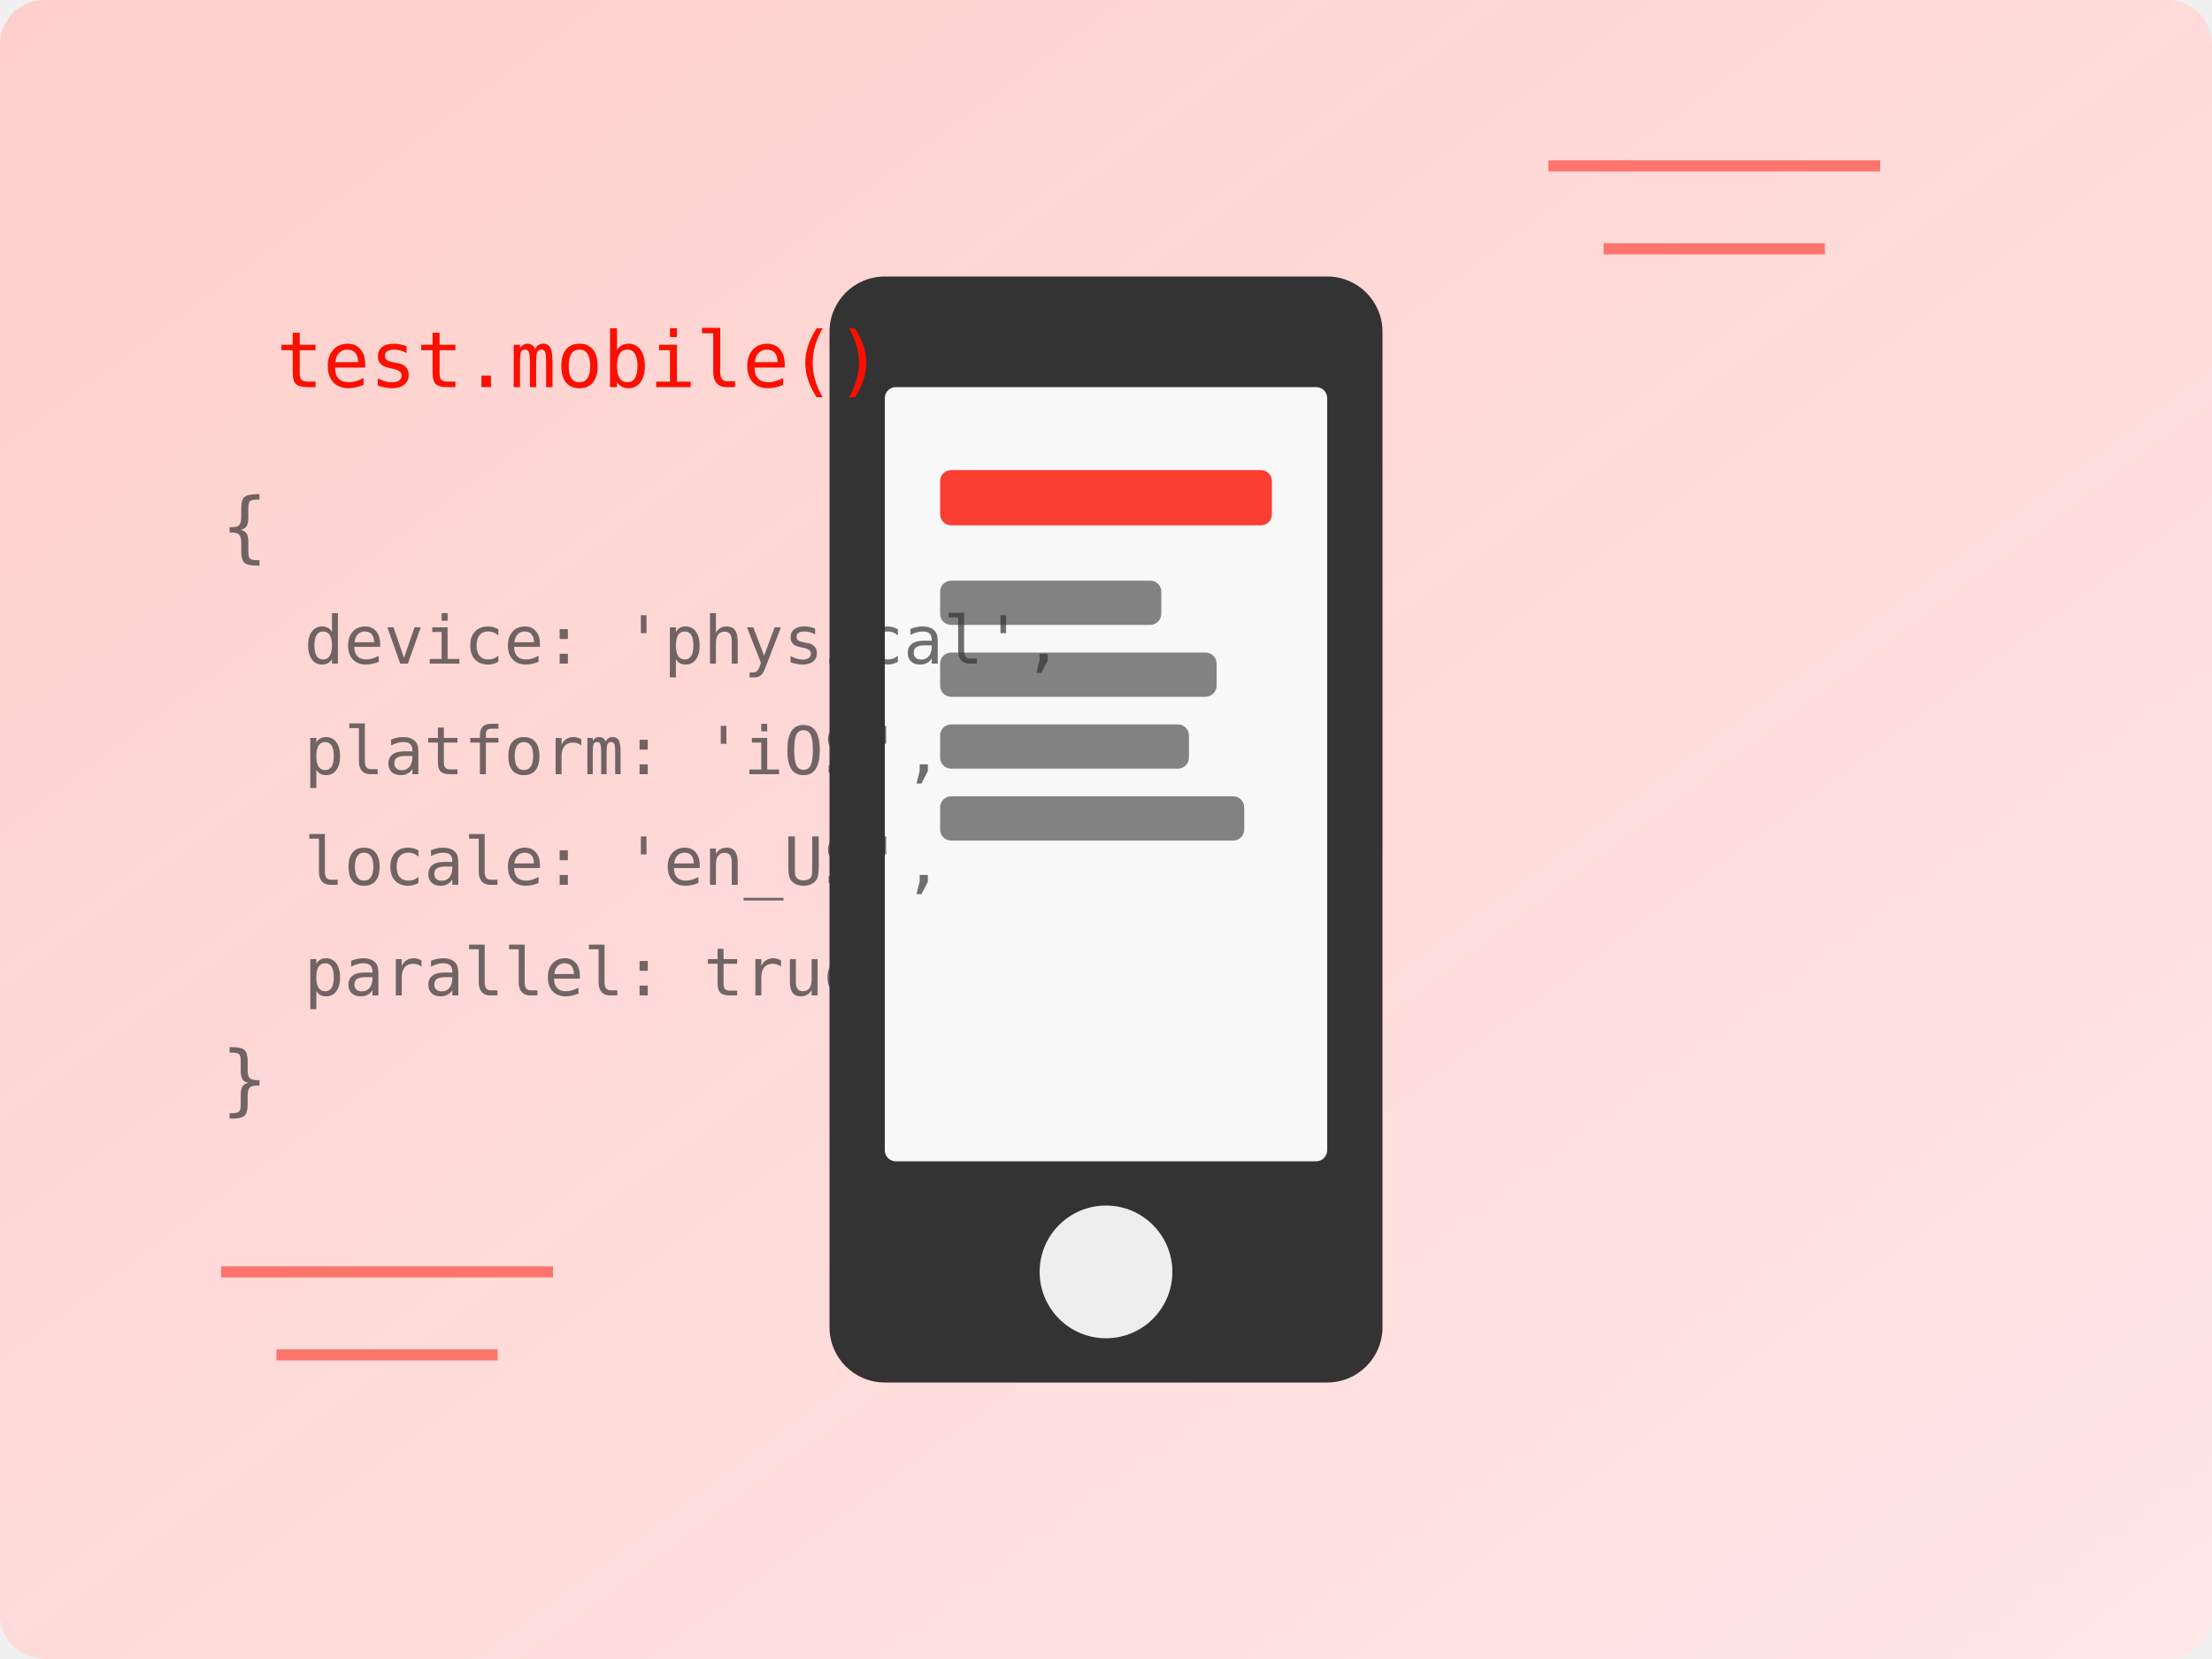
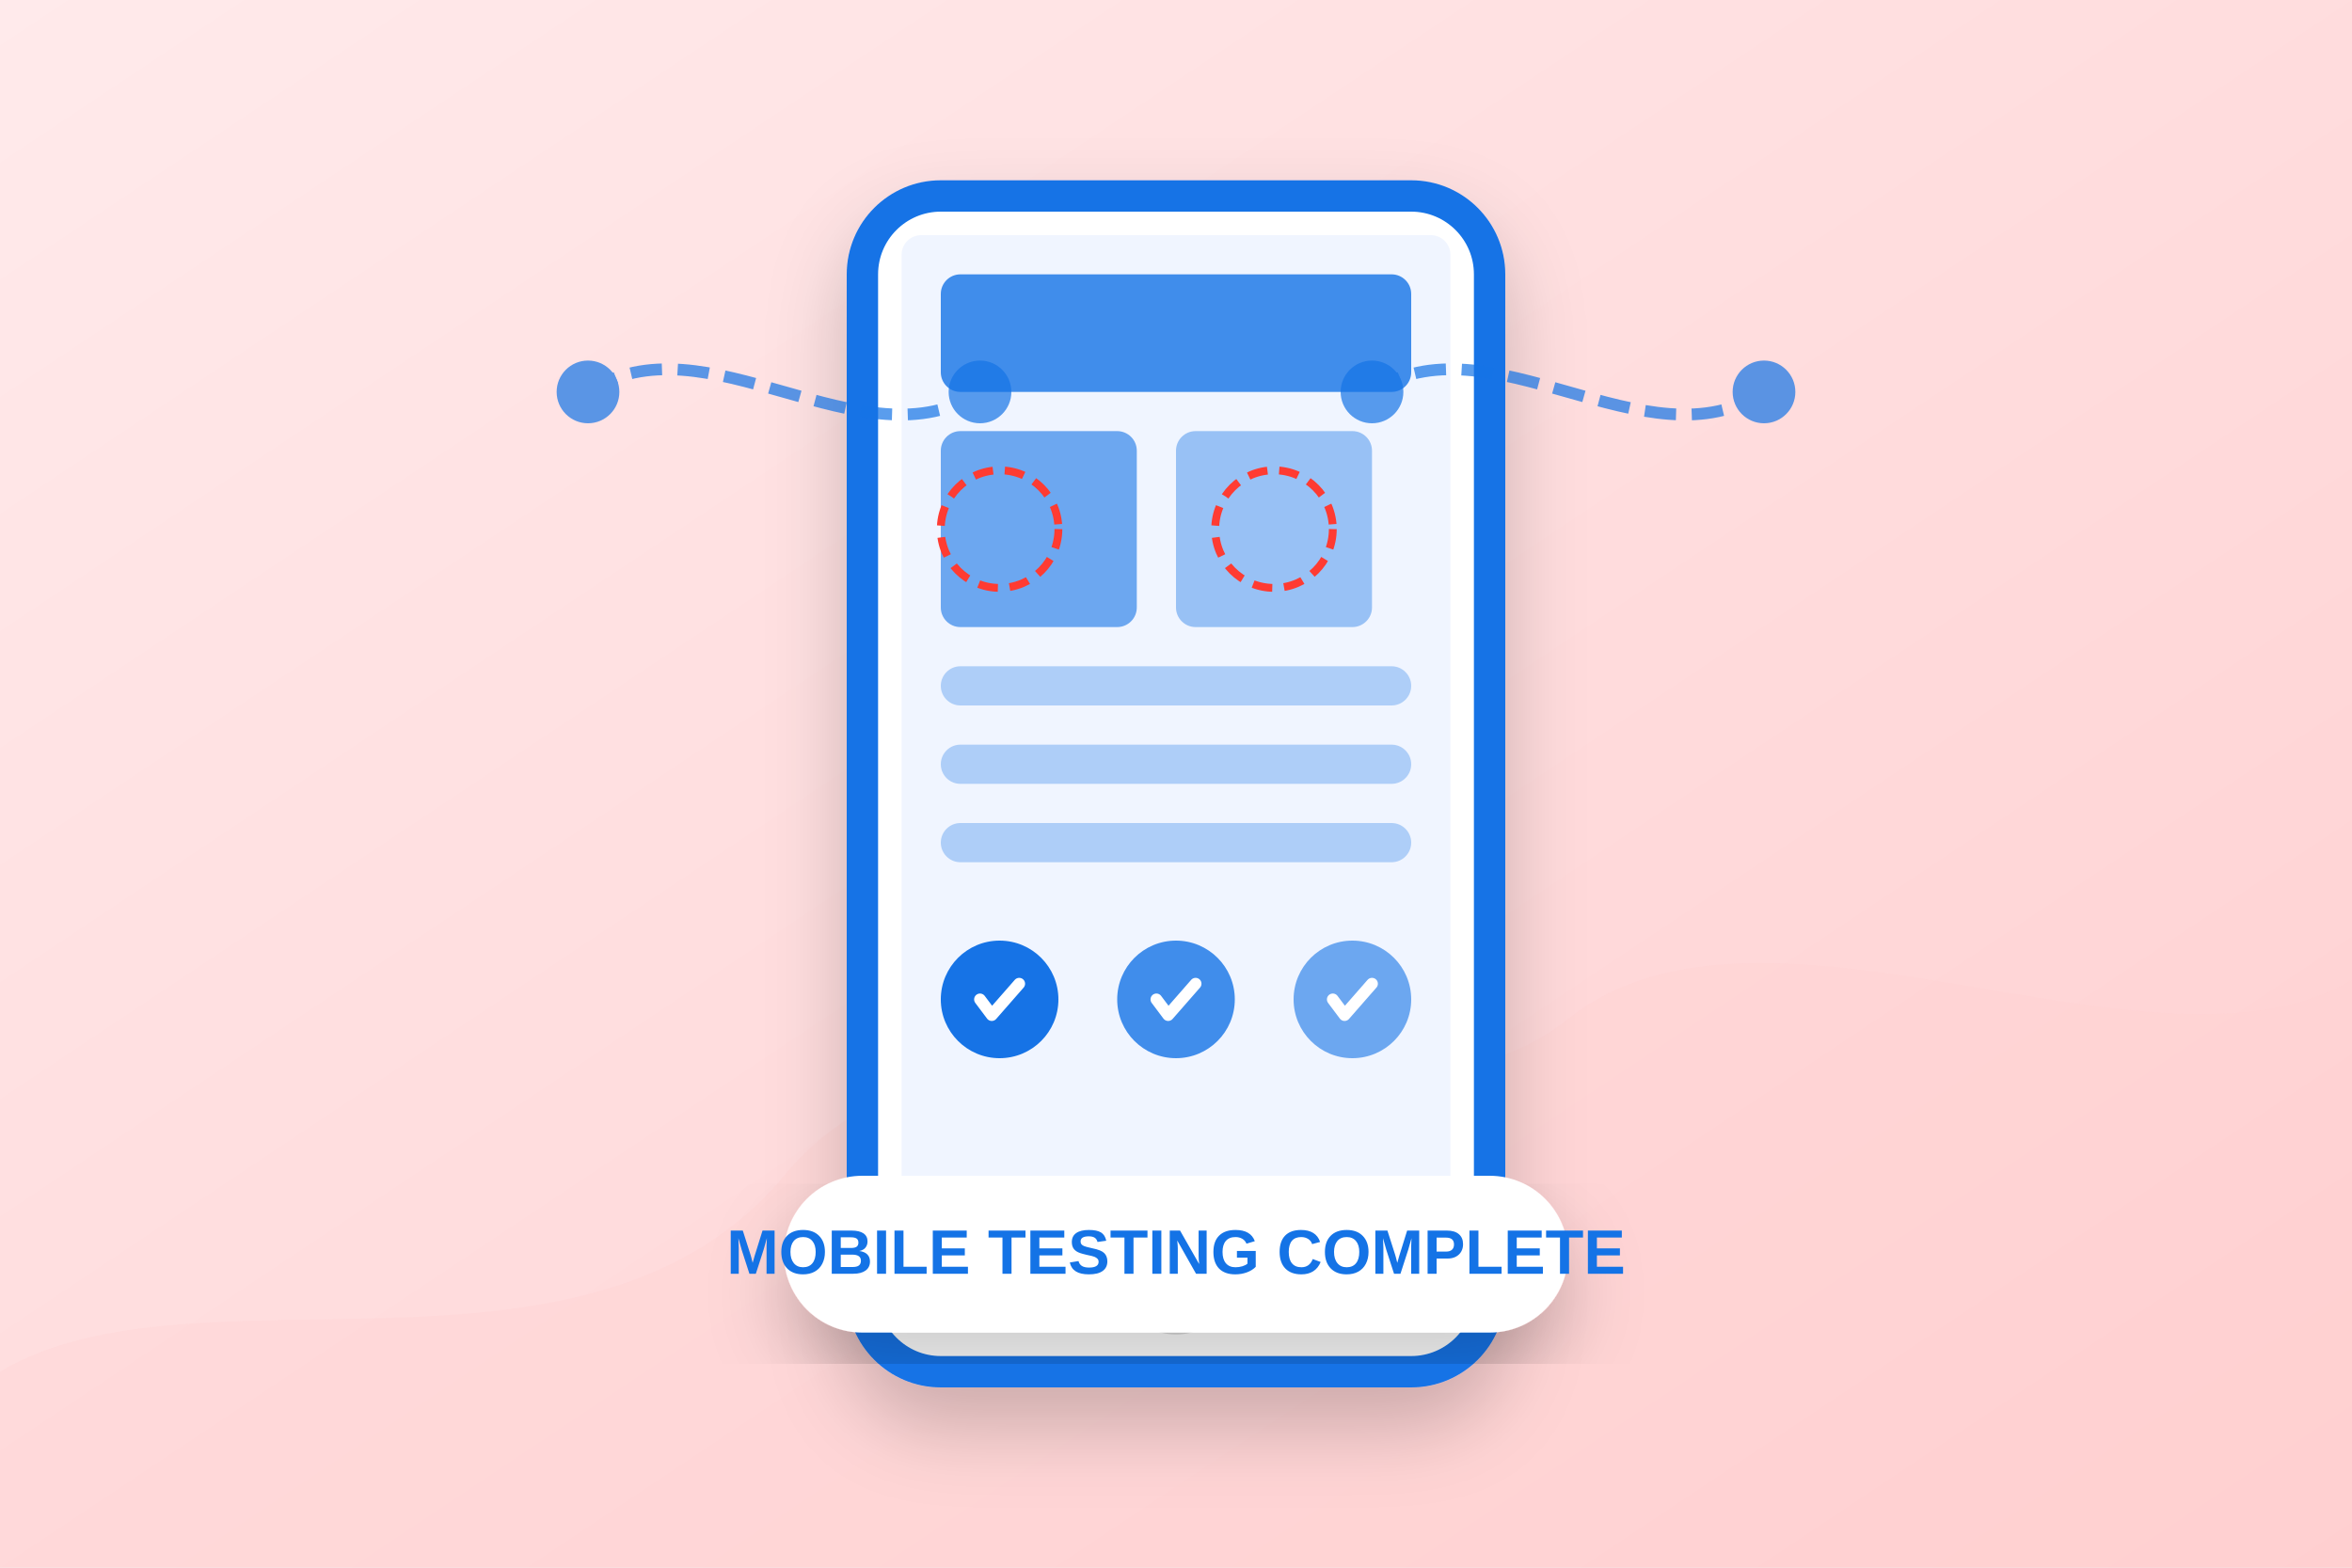
- <svg xmlns="http://www.w3.org/2000/svg" viewBox="0 0 400 300" width="400" height="300">
+ <svg xmlns="http://www.w3.org/2000/svg" width="600" height="400" viewBox="0 0 600 400">
  <defs>
-     <linearGradient id="grad1" x1="0%" y1="0%" x2="100%" y2="100%">
-       <stop offset="0%" style="stop-color:#fa0f00;stop-opacity:0.2" />
-       <stop offset="100%" style="stop-color:#fa0f00;stop-opacity:0.1" />
+     <linearGradient id="mobileGradient" x1="0%" y1="0%" x2="100%" y2="100%">
+       <stop offset="0%" stop-color="#ffeaeb" />
+       <stop offset="100%" stop-color="#ffcfd0" />
    </linearGradient>
+     <filter id="shadow" x="-20%" y="-20%" width="140%" height="140%">
+       <feGaussianBlur in="SourceAlpha" stdDeviation="10" />
+       <feOffset dx="0" dy="10" result="offsetblur" />
+       <feComponentTransfer>
+         <feFuncA type="linear" slope="0.2" />
+       </feComponentTransfer>
+       <feMerge>
+         <feMergeNode />
+         <feMergeNode in="SourceGraphic" />
+       </feMerge>
+     </filter>
  </defs>
-   <rect width="400" height="300" fill="#fff" rx="8" ry="8" />
-   <rect width="400" height="300" fill="url(#grad1)" rx="8" ry="8" />
-   <rect x="150" y="50" width="100" height="200" rx="10" ry="10" fill="#333" />
-   <rect x="160" y="70" width="80" height="140" rx="2" ry="2" fill="#f8f8f8" />
-   <rect x="170" y="85" width="60" height="10" rx="2" ry="2" fill="#fa0f00" opacity="0.8" />
-   <rect x="170" y="105" width="40" height="8" rx="2" ry="2" fill="#333" opacity="0.6" />
-   <rect x="170" y="118" width="50" height="8" rx="2" ry="2" fill="#333" opacity="0.6" />
-   <rect x="170" y="131" width="45" height="8" rx="2" ry="2" fill="#333" opacity="0.6" />
-   <rect x="170" y="144" width="55" height="8" rx="2" ry="2" fill="#333" opacity="0.6" />
-   <circle cx="200" cy="230" r="12" fill="#eee" />
-   <text x="50" y="70" font-family="monospace" font-size="14" fill="#fa0f00">test.mobile()</text>
-   <text x="40" y="100" font-family="monospace" font-size="14" fill="#333" opacity="0.7">{</text>
-   <text x="55" y="120" font-family="monospace" font-size="12" fill="#333" opacity="0.7">device: 'physical',</text>
-   <text x="55" y="140" font-family="monospace" font-size="12" fill="#333" opacity="0.7">platform: 'iOS',</text>
-   <text x="55" y="160" font-family="monospace" font-size="12" fill="#333" opacity="0.7">locale: 'en_US',</text>
-   <text x="55" y="180" font-family="monospace" font-size="12" fill="#333" opacity="0.7">parallel: true</text>
-   <text x="40" y="200" font-family="monospace" font-size="14" fill="#333" opacity="0.7">}</text>
-   <line x1="280" y1="30" x2="340" y2="30" stroke="#fa0f00" stroke-width="2" opacity="0.5" />
-   <line x1="290" y1="45" x2="330" y2="45" stroke="#fa0f00" stroke-width="2" opacity="0.5" />
-   <line x1="40" y1="230" x2="100" y2="230" stroke="#fa0f00" stroke-width="2" opacity="0.5" />
-   <line x1="50" y1="245" x2="90" y2="245" stroke="#fa0f00" stroke-width="2" opacity="0.5" />
+   <rect width="600" height="400" fill="url(#mobileGradient)" />
+   <path d="M0,400 L600,400 L600,250 C550,280 450,220 400,260 C350,300 250,240 200,300 C150,360 50,320 0,350 Z" fill="#ffcfd0" opacity="0.3" />
+   <g transform="translate(300, 200)" filter="url(#shadow)">
+     <rect x="-80" y="-150" width="160" height="300" rx="20" fill="#ffffff" stroke="#1473e6" stroke-width="8" />
+     <rect x="-70" y="-140" width="140" height="250" rx="5" fill="#f0f5ff" />
+     <rect x="-60" y="-130" width="120" height="30" rx="5" fill="#1473e6" opacity="0.8" />
+     <rect x="-60" y="-90" width="50" height="50" rx="5" fill="#1473e6" opacity="0.6" />
+     <rect x="0" y="-90" width="50" height="50" rx="5" fill="#1473e6" opacity="0.4" />
+     <rect x="-60" y="-30" width="120" height="10" rx="5" fill="#1473e6" opacity="0.3" />
+     <rect x="-60" y="-10" width="120" height="10" rx="5" fill="#1473e6" opacity="0.3" />
+     <rect x="-60" y="10" width="120" height="10" rx="5" fill="#1473e6" opacity="0.3" />
+     <circle cx="-45" cy="-65" r="15" fill="none" stroke="#ff3b30" stroke-width="2" stroke-dasharray="5,3" />
+     <circle cx="25" cy="-65" r="15" fill="none" stroke="#ff3b30" stroke-width="2" stroke-dasharray="5,3" />
+     <g transform="translate(-45, 55)">
+       <circle r="15" fill="#1473e6" />
+       <path d="M-5,0 L-2,4 L5,-4" stroke="#ffffff" stroke-width="3" fill="none" stroke-linecap="round" stroke-linejoin="round" />
+     </g>
+     <g transform="translate(0, 55)">
+       <circle r="15" fill="#1473e6" opacity="0.8" />
+       <path d="M-5,0 L-2,4 L5,-4" stroke="#ffffff" stroke-width="3" fill="none" stroke-linecap="round" stroke-linejoin="round" />
+     </g>
+     <g transform="translate(45, 55)">
+       <circle r="15" fill="#1473e6" opacity="0.6" />
+       <path d="M-5,0 L-2,4 L5,-4" stroke="#ffffff" stroke-width="3" fill="none" stroke-linecap="round" stroke-linejoin="round" />
+     </g>
+     <circle cx="0" cy="125" r="15" fill="#f0f0f0" stroke="#dddddd" stroke-width="1" />
+   </g>
+   <g transform="translate(300, 320)">
+     <rect x="-100" y="-20" width="200" height="40" rx="20" fill="#ffffff" filter="url(#shadow)" />
+     <text x="0" y="5" font-family="Arial" font-size="16" font-weight="bold" text-anchor="middle" fill="#1473e6">MOBILE TESTING COMPLETE</text>
+   </g>
+   <g opacity="0.7">
+     <path d="M150,100 C180,80 220,120 250,100" stroke="#1473e6" stroke-width="3" fill="none" stroke-dasharray="8,4" />
+     <path d="M350,100 C380,80 420,120 450,100" stroke="#1473e6" stroke-width="3" fill="none" stroke-dasharray="8,4" />
+     <circle cx="150" cy="100" r="8" fill="#1473e6" />
+     <circle cx="250" cy="100" r="8" fill="#1473e6" />
+     <circle cx="350" cy="100" r="8" fill="#1473e6" />
+     <circle cx="450" cy="100" r="8" fill="#1473e6" />
+   </g>
</svg>
